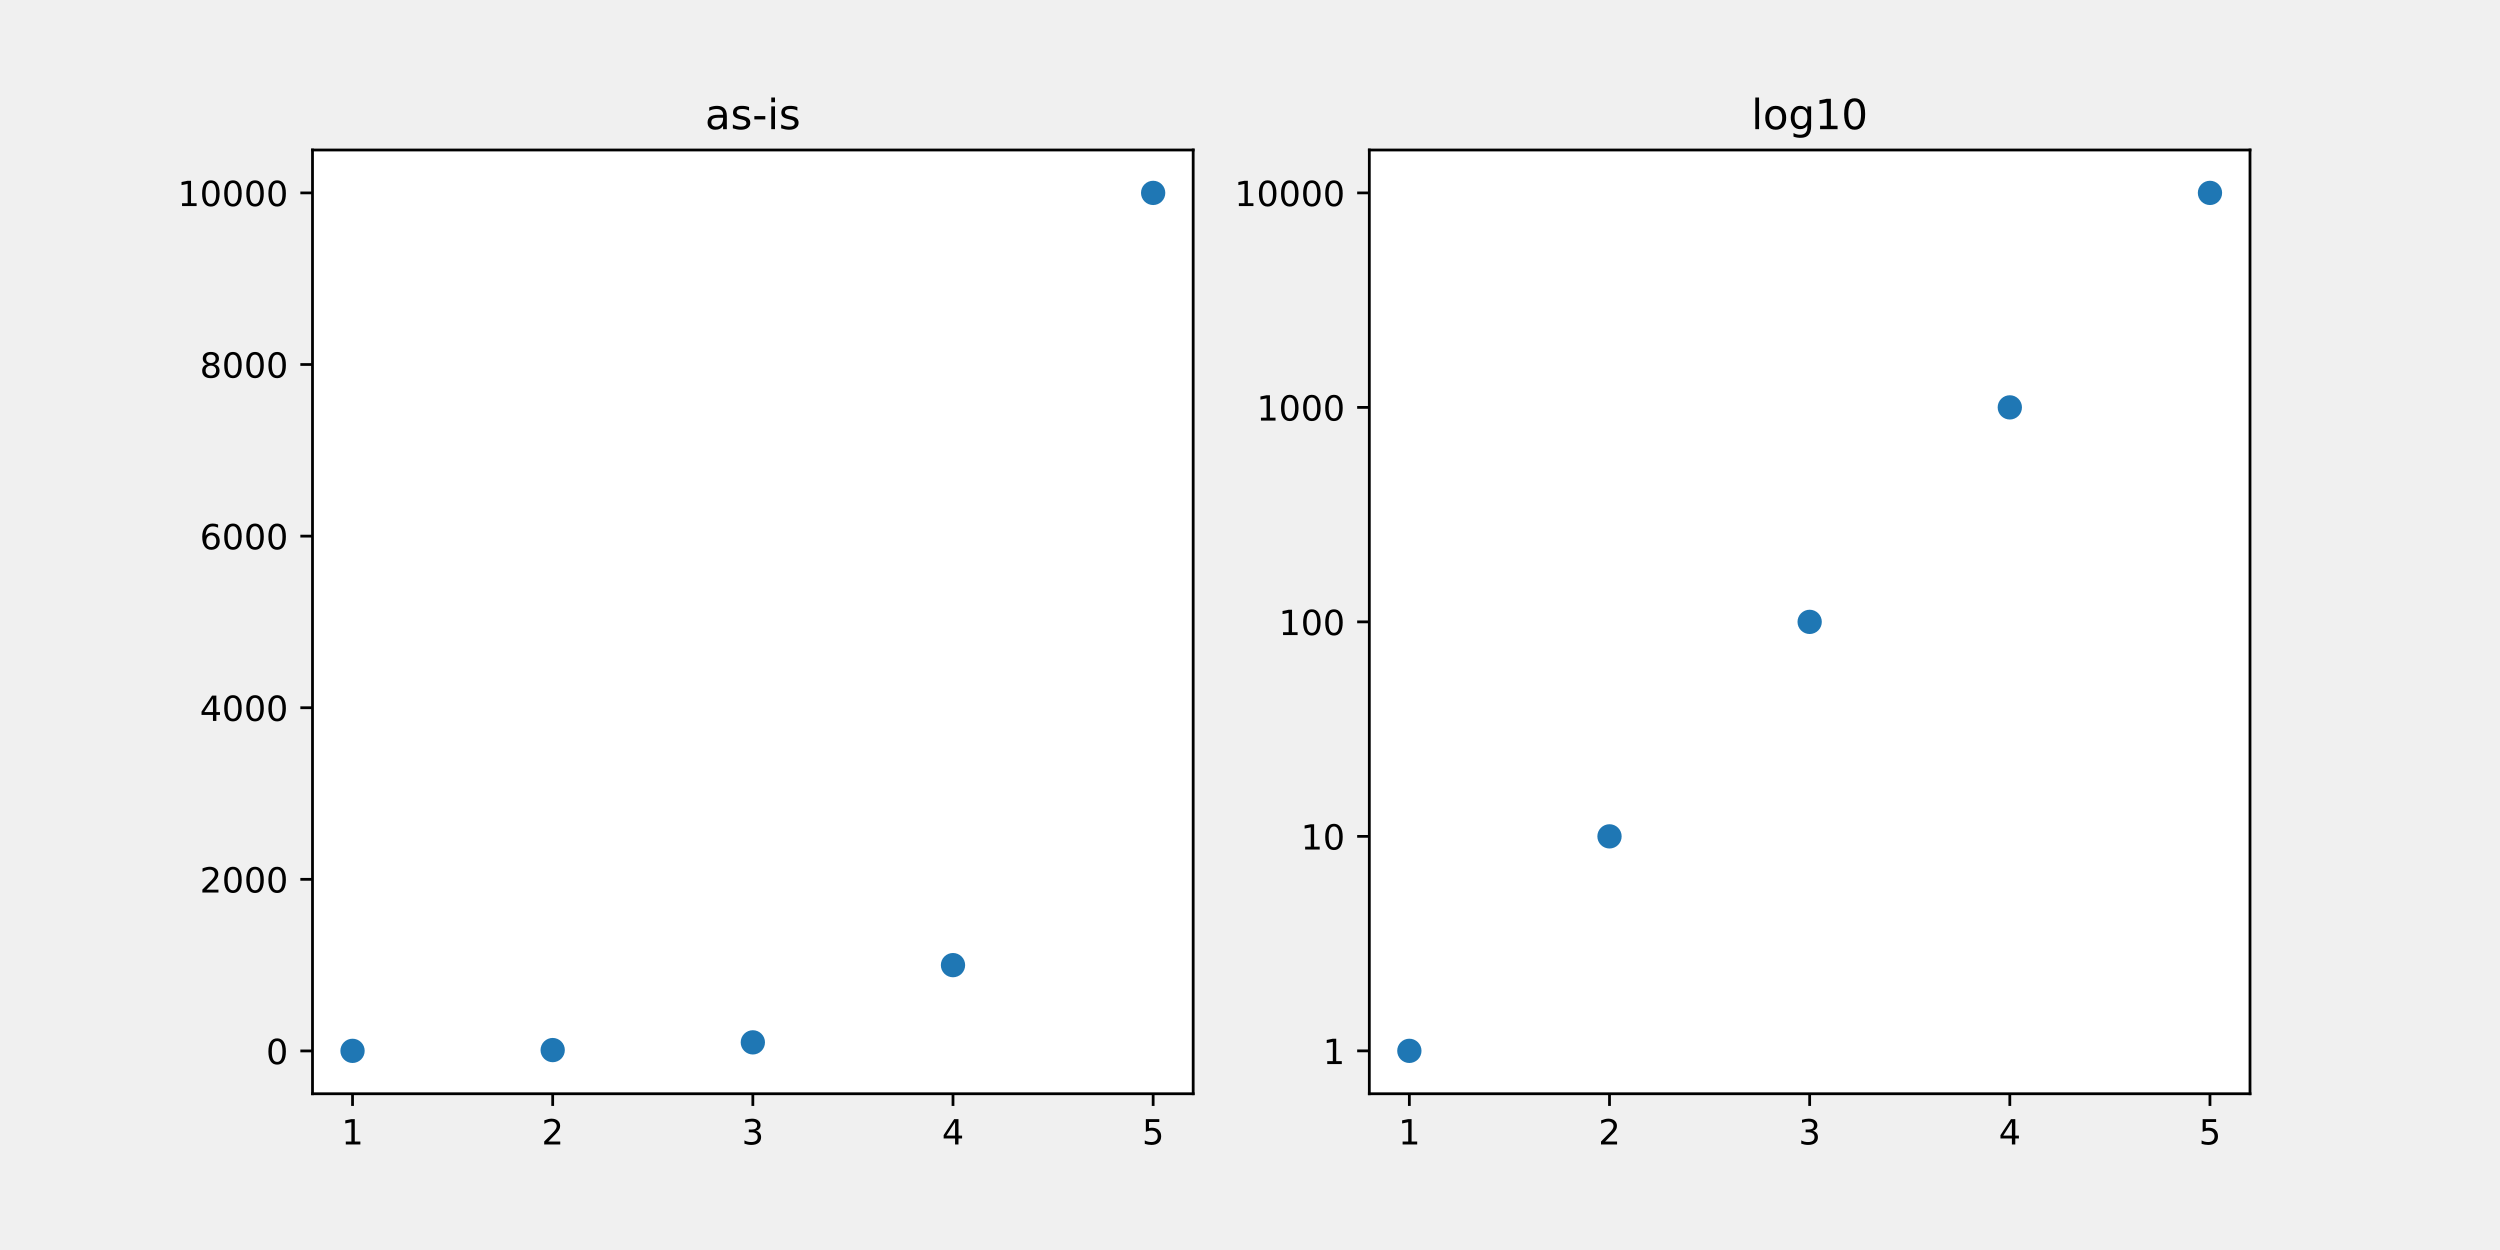
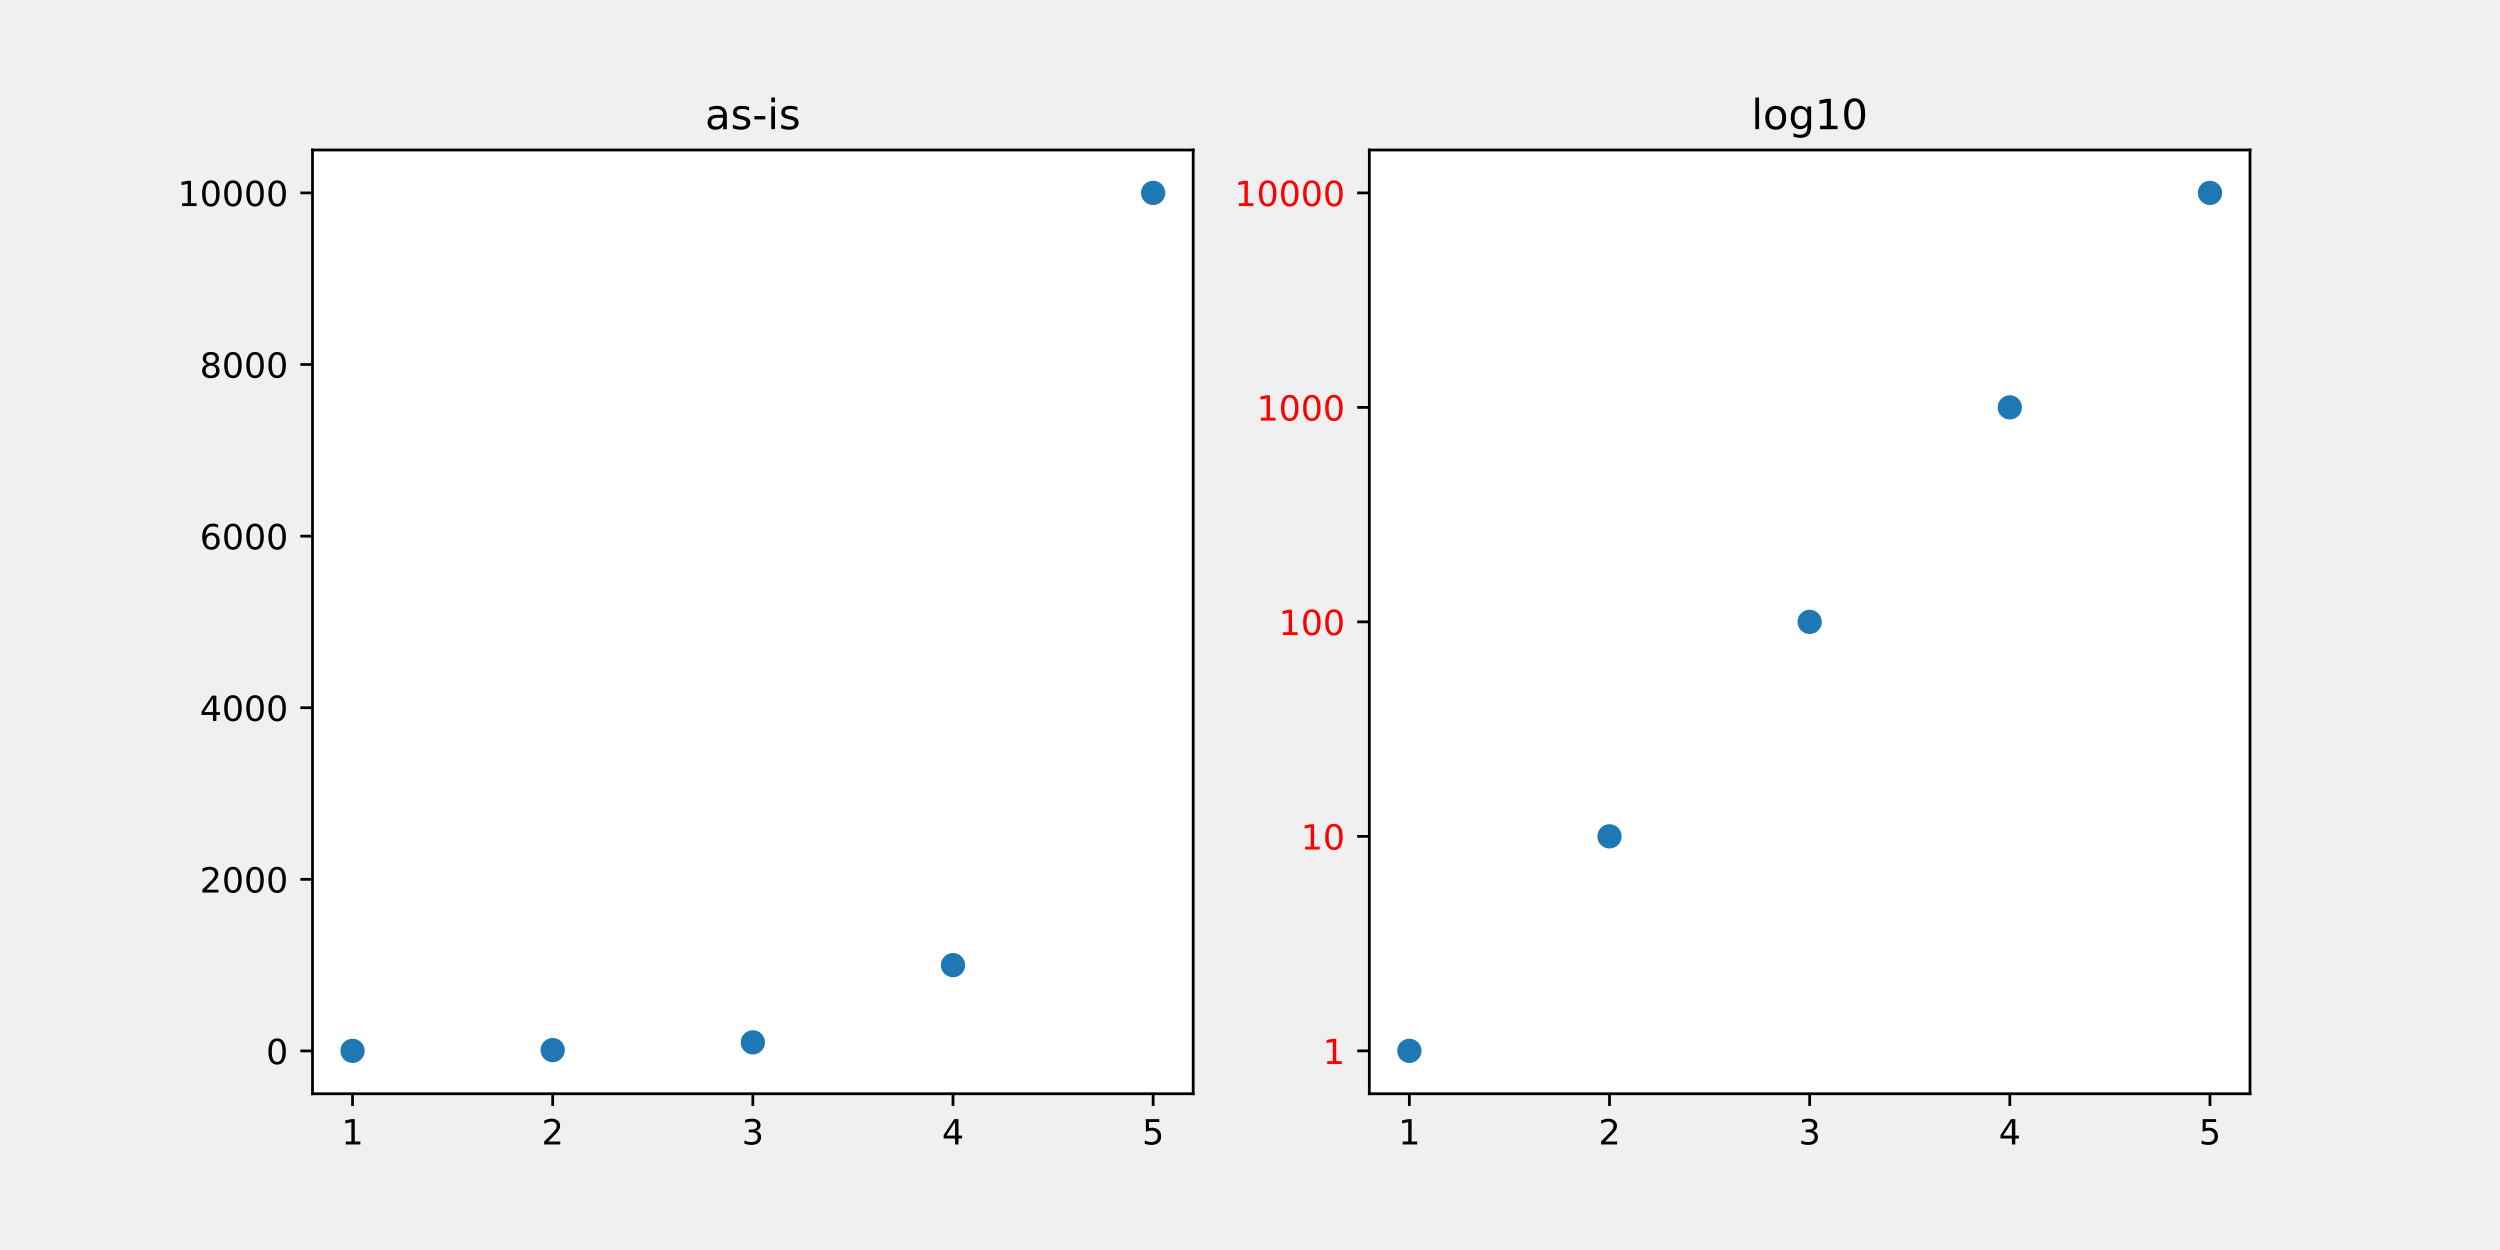
<svg xmlns="http://www.w3.org/2000/svg" xmlns:xlink="http://www.w3.org/1999/xlink" width="720pt" height="360pt" viewBox="0 0 720 360" version="1.1">
  <defs>
    <style type="text/css">*{stroke-linejoin: round; stroke-linecap: butt}</style>
  </defs>
  <g id="figure_1">
    <g id="patch_1">
      <path d="M 0 360  L 720 360  L 720 0  L 0 0  L 0 360  z " style="fill: none" />
    </g>
    <g id="axes_1">
      <g id="patch_2">
        <path d="M 90 315  L 343.636 315  L 343.636 43.2  L 90 43.2  z " style="fill: #ffffff" />
      </g>
      <g id="PathCollection_1">
        <defs>
-           <path id="m445194107f" d="M 0 3  C 0.796 3 1.559 2.684 2.121 2.121  C 2.684 1.559 3 0.796 3 0  C 3 -0.796 2.684 -1.559 2.121 -2.121  C 1.559 -2.684 0.796 -3 0 -3  C -0.796 -3 -1.559 -2.684 -2.121 -2.121  C -2.684 -1.559 -3 -0.796 -3 0  C -3 0.796 -2.684 1.559 -2.121 2.121  C -1.559 2.684 -0.796 3 0 3  z " style="stroke: #1f77b4" />
+           <path id="mef20db6974" d="M 0 3  C 0.796 3 1.559 2.684 2.121 2.121  C 2.684 1.559 3 0.796 3 0  C 3 -0.796 2.684 -1.559 2.121 -2.121  C 1.559 -2.684 0.796 -3 0 -3  C -0.796 -3 -1.559 -2.684 -2.121 -2.121  C -2.684 -1.559 -3 -0.796 -3 0  C -3 0.796 -2.684 1.559 -2.121 2.121  C -1.559 2.684 -0.796 3 0 3  z " style="stroke: #1f77b4" />
        </defs>
-         <g clip-path="url(#p70351d8826)">
-           <use xlink:href="#m445194107f" x="101.529" y="302.645" style="fill: #1f77b4; stroke: #1f77b4" />
-           <use xlink:href="#m445194107f" x="159.174" y="302.423" style="fill: #1f77b4; stroke: #1f77b4" />
-           <use xlink:href="#m445194107f" x="216.818" y="300.199" style="fill: #1f77b4; stroke: #1f77b4" />
-           <use xlink:href="#m445194107f" x="274.463" y="277.959" style="fill: #1f77b4; stroke: #1f77b4" />
-           <use xlink:href="#m445194107f" x="332.107" y="55.555" style="fill: #1f77b4; stroke: #1f77b4" />
+         <g clip-path="url(#p681d62a026)">
+           <use xlink:href="#mef20db6974" x="101.529" y="302.645" style="fill: #1f77b4; stroke: #1f77b4" />
+           <use xlink:href="#mef20db6974" x="159.174" y="302.423" style="fill: #1f77b4; stroke: #1f77b4" />
+           <use xlink:href="#mef20db6974" x="216.818" y="300.199" style="fill: #1f77b4; stroke: #1f77b4" />
+           <use xlink:href="#mef20db6974" x="274.463" y="277.959" style="fill: #1f77b4; stroke: #1f77b4" />
+           <use xlink:href="#mef20db6974" x="332.107" y="55.555" style="fill: #1f77b4; stroke: #1f77b4" />
        </g>
      </g>
      <g id="matplotlib.axis_1">
        <g id="xtick_1">
          <g id="line2d_1">
            <defs>
-               <path id="m27f0f19b35" d="M 0 0  L 0 3.5  " style="stroke: #000000; stroke-width: 0.8" />
+               <path id="maead92164f" d="M 0 0  L 0 3.5  " style="stroke: #000000; stroke-width: 0.8" />
            </defs>
            <g>
-               <use xlink:href="#m27f0f19b35" x="101.529" y="315" style="stroke: #000000; stroke-width: 0.8" />
+               <use xlink:href="#maead92164f" x="101.529" y="315" style="stroke: #000000; stroke-width: 0.8" />
            </g>
          </g>
          <g id="text_1">
            <g transform="translate(98.34768 329.5984)scale(0.1 -0.1)">
              <defs>
                <path id="DejaVuSans-31" d="M 794 531  L 1825 531  L 1825 4091  L 703 3866  L 703 4441  L 1819 4666  L 2450 4666  L 2450 531  L 3481 531  L 3481 0  L 794 0  L 794 531  z " transform="scale(0.015625)" />
              </defs>
              <use xlink:href="#DejaVuSans-31" />
            </g>
          </g>
        </g>
        <g id="xtick_2">
          <g id="line2d_2">
            <g>
-               <use xlink:href="#m27f0f19b35" x="159.174" y="315" style="stroke: #000000; stroke-width: 0.8" />
+               <use xlink:href="#maead92164f" x="159.174" y="315" style="stroke: #000000; stroke-width: 0.8" />
            </g>
          </g>
          <g id="text_2">
            <g transform="translate(155.9923 329.5984)scale(0.1 -0.1)">
              <defs>
                <path id="DejaVuSans-32" d="M 1228 531  L 3431 531  L 3431 0  L 469 0  L 469 531  Q 828 903 1448 1529  Q 2069 2156 2228 2338  Q 2531 2678 2651 2914  Q 2772 3150 2772 3378  Q 2772 3750 2511 3984  Q 2250 4219 1831 4219  Q 1534 4219 1204 4116  Q 875 4013 500 3803  L 500 4441  Q 881 4594 1212 4672  Q 1544 4750 1819 4750  Q 2544 4750 2975 4387  Q 3406 4025 3406 3419  Q 3406 3131 3298 2873  Q 3191 2616 2906 2266  Q 2828 2175 2409 1742  Q 1991 1309 1228 531  z " transform="scale(0.015625)" />
              </defs>
              <use xlink:href="#DejaVuSans-32" />
            </g>
          </g>
        </g>
        <g id="xtick_3">
          <g id="line2d_3">
            <g>
-               <use xlink:href="#m27f0f19b35" x="216.818" y="315" style="stroke: #000000; stroke-width: 0.8" />
+               <use xlink:href="#maead92164f" x="216.818" y="315" style="stroke: #000000; stroke-width: 0.8" />
            </g>
          </g>
          <g id="text_3">
            <g transform="translate(213.6369 329.5984)scale(0.1 -0.1)">
              <defs>
                <path id="DejaVuSans-33" d="M 2597 2516  Q 3050 2419 3304 2112  Q 3559 1806 3559 1356  Q 3559 666 3084 287  Q 2609 -91 1734 -91  Q 1441 -91 1130 -33  Q 819 25 488 141  L 488 750  Q 750 597 1062 519  Q 1375 441 1716 441  Q 2309 441 2620 675  Q 2931 909 2931 1356  Q 2931 1769 2642 2001  Q 2353 2234 1838 2234  L 1294 2234  L 1294 2753  L 1863 2753  Q 2328 2753 2575 2939  Q 2822 3125 2822 3475  Q 2822 3834 2567 4026  Q 2313 4219 1838 4219  Q 1578 4219 1281 4162  Q 984 4106 628 3988  L 628 4550  Q 988 4650 1302 4700  Q 1616 4750 1894 4750  Q 2613 4750 3031 4423  Q 3450 4097 3450 3541  Q 3450 3153 3228 2886  Q 3006 2619 2597 2516  z " transform="scale(0.015625)" />
              </defs>
              <use xlink:href="#DejaVuSans-33" />
            </g>
          </g>
        </g>
        <g id="xtick_4">
          <g id="line2d_4">
            <g>
-               <use xlink:href="#m27f0f19b35" x="274.463" y="315" style="stroke: #000000; stroke-width: 0.8" />
+               <use xlink:href="#maead92164f" x="274.463" y="315" style="stroke: #000000; stroke-width: 0.8" />
            </g>
          </g>
          <g id="text_4">
            <g transform="translate(271.2816 329.5984)scale(0.1 -0.1)">
              <defs>
                <path id="DejaVuSans-34" d="M 2419 4116  L 825 1625  L 2419 1625  L 2419 4116  z M 2253 4666  L 3047 4666  L 3047 1625  L 3713 1625  L 3713 1100  L 3047 1100  L 3047 0  L 2419 0  L 2419 1100  L 313 1100  L 313 1709  L 2253 4666  z " transform="scale(0.015625)" />
              </defs>
              <use xlink:href="#DejaVuSans-34" />
            </g>
          </g>
        </g>
        <g id="xtick_5">
          <g id="line2d_5">
            <g>
-               <use xlink:href="#m27f0f19b35" x="332.107" y="315" style="stroke: #000000; stroke-width: 0.8" />
+               <use xlink:href="#maead92164f" x="332.107" y="315" style="stroke: #000000; stroke-width: 0.8" />
            </g>
          </g>
          <g id="text_5">
            <g transform="translate(328.9262 329.5984)scale(0.1 -0.1)">
              <defs>
                <path id="DejaVuSans-35" d="M 691 4666  L 3169 4666  L 3169 4134  L 1269 4134  L 1269 2991  Q 1406 3038 1543 3061  Q 1681 3084 1819 3084  Q 2600 3084 3056 2656  Q 3513 2228 3513 1497  Q 3513 744 3044 326  Q 2575 -91 1722 -91  Q 1428 -91 1123 -41  Q 819 9 494 109  L 494 744  Q 775 591 1075 516  Q 1375 441 1709 441  Q 2250 441 2565 725  Q 2881 1009 2881 1497  Q 2881 1984 2565 2268  Q 2250 2553 1709 2553  Q 1456 2553 1204 2497  Q 953 2441 691 2322  L 691 4666  z " transform="scale(0.015625)" />
              </defs>
              <use xlink:href="#DejaVuSans-35" />
            </g>
          </g>
        </g>
      </g>
      <g id="matplotlib.axis_2">
        <g id="ytick_1">
          <g id="line2d_6">
            <defs>
-               <path id="md1c8be0e04" d="M 0 0  L -3.5 0  " style="stroke: #000000; stroke-width: 0.8" />
+               <path id="mf11ed5bad6" d="M 0 0  L -3.5 0  " style="stroke: #000000; stroke-width: 0.8" />
            </defs>
            <g>
-               <use xlink:href="#md1c8be0e04" x="90" y="302.67" style="stroke: #000000; stroke-width: 0.8" />
+               <use xlink:href="#mf11ed5bad6" x="90" y="302.67" style="stroke: #000000; stroke-width: 0.8" />
            </g>
          </g>
          <g id="text_6">
            <g transform="translate(76.6375 306.4694)scale(0.1 -0.1)">
              <defs>
                <path id="DejaVuSans-30" d="M 2034 4250  Q 1547 4250 1301 3770  Q 1056 3291 1056 2328  Q 1056 1369 1301 889  Q 1547 409 2034 409  Q 2525 409 2770 889  Q 3016 1369 3016 2328  Q 3016 3291 2770 3770  Q 2525 4250 2034 4250  z M 2034 4750  Q 2819 4750 3233 4129  Q 3647 3509 3647 2328  Q 3647 1150 3233 529  Q 2819 -91 2034 -91  Q 1250 -91 836 529  Q 422 1150 422 2328  Q 422 3509 836 4129  Q 1250 4750 2034 4750  z " transform="scale(0.015625)" />
              </defs>
              <use xlink:href="#DejaVuSans-30" />
            </g>
          </g>
        </g>
        <g id="ytick_2">
          <g id="line2d_7">
            <g>
-               <use xlink:href="#md1c8be0e04" x="90" y="253.247" style="stroke: #000000; stroke-width: 0.8" />
+               <use xlink:href="#mf11ed5bad6" x="90" y="253.247" style="stroke: #000000; stroke-width: 0.8" />
            </g>
          </g>
          <g id="text_7">
            <g transform="translate(57.55 257.0463)scale(0.1 -0.1)">
              <use xlink:href="#DejaVuSans-32" />
              <use xlink:href="#DejaVuSans-30" x="63.623" />
              <use xlink:href="#DejaVuSans-30" x="127.246" />
              <use xlink:href="#DejaVuSans-30" x="190.869" />
            </g>
          </g>
        </g>
        <g id="ytick_3">
          <g id="line2d_8">
            <g>
-               <use xlink:href="#md1c8be0e04" x="90" y="203.824" style="stroke: #000000; stroke-width: 0.8" />
+               <use xlink:href="#mf11ed5bad6" x="90" y="203.824" style="stroke: #000000; stroke-width: 0.8" />
            </g>
          </g>
          <g id="text_8">
            <g transform="translate(57.55 207.6231)scale(0.1 -0.1)">
              <use xlink:href="#DejaVuSans-34" />
              <use xlink:href="#DejaVuSans-30" x="63.623" />
              <use xlink:href="#DejaVuSans-30" x="127.246" />
              <use xlink:href="#DejaVuSans-30" x="190.869" />
            </g>
          </g>
        </g>
        <g id="ytick_4">
          <g id="line2d_9">
            <g>
-               <use xlink:href="#md1c8be0e04" x="90" y="154.401" style="stroke: #000000; stroke-width: 0.8" />
+               <use xlink:href="#mf11ed5bad6" x="90" y="154.401" style="stroke: #000000; stroke-width: 0.8" />
            </g>
          </g>
          <g id="text_9">
            <g transform="translate(57.55 158.2)scale(0.1 -0.1)">
              <defs>
                <path id="DejaVuSans-36" d="M 2113 2584  Q 1688 2584 1439 2293  Q 1191 2003 1191 1497  Q 1191 994 1439 701  Q 1688 409 2113 409  Q 2538 409 2786 701  Q 3034 994 3034 1497  Q 3034 2003 2786 2293  Q 2538 2584 2113 2584  z M 3366 4563  L 3366 3988  Q 3128 4100 2886 4159  Q 2644 4219 2406 4219  Q 1781 4219 1451 3797  Q 1122 3375 1075 2522  Q 1259 2794 1537 2939  Q 1816 3084 2150 3084  Q 2853 3084 3261 2657  Q 3669 2231 3669 1497  Q 3669 778 3244 343  Q 2819 -91 2113 -91  Q 1303 -91 875 529  Q 447 1150 447 2328  Q 447 3434 972 4092  Q 1497 4750 2381 4750  Q 2619 4750 2861 4703  Q 3103 4656 3366 4563  z " transform="scale(0.015625)" />
              </defs>
              <use xlink:href="#DejaVuSans-36" />
              <use xlink:href="#DejaVuSans-30" x="63.623" />
              <use xlink:href="#DejaVuSans-30" x="127.246" />
              <use xlink:href="#DejaVuSans-30" x="190.869" />
            </g>
          </g>
        </g>
        <g id="ytick_5">
          <g id="line2d_10">
            <g>
-               <use xlink:href="#md1c8be0e04" x="90" y="104.978" style="stroke: #000000; stroke-width: 0.8" />
+               <use xlink:href="#mf11ed5bad6" x="90" y="104.978" style="stroke: #000000; stroke-width: 0.8" />
            </g>
          </g>
          <g id="text_10">
            <g transform="translate(57.55 108.7769)scale(0.1 -0.1)">
              <defs>
                <path id="DejaVuSans-38" d="M 2034 2216  Q 1584 2216 1326 1975  Q 1069 1734 1069 1313  Q 1069 891 1326 650  Q 1584 409 2034 409  Q 2484 409 2743 651  Q 3003 894 3003 1313  Q 3003 1734 2745 1975  Q 2488 2216 2034 2216  z M 1403 2484  Q 997 2584 770 2862  Q 544 3141 544 3541  Q 544 4100 942 4425  Q 1341 4750 2034 4750  Q 2731 4750 3128 4425  Q 3525 4100 3525 3541  Q 3525 3141 3298 2862  Q 3072 2584 2669 2484  Q 3125 2378 3379 2068  Q 3634 1759 3634 1313  Q 3634 634 3220 271  Q 2806 -91 2034 -91  Q 1263 -91 848 271  Q 434 634 434 1313  Q 434 1759 690 2068  Q 947 2378 1403 2484  z M 1172 3481  Q 1172 3119 1398 2916  Q 1625 2713 2034 2713  Q 2441 2713 2670 2916  Q 2900 3119 2900 3481  Q 2900 3844 2670 4047  Q 2441 4250 2034 4250  Q 1625 4250 1398 4047  Q 1172 3844 1172 3481  z " transform="scale(0.015625)" />
              </defs>
              <use xlink:href="#DejaVuSans-38" />
              <use xlink:href="#DejaVuSans-30" x="63.623" />
              <use xlink:href="#DejaVuSans-30" x="127.246" />
              <use xlink:href="#DejaVuSans-30" x="190.869" />
            </g>
          </g>
        </g>
        <g id="ytick_6">
          <g id="line2d_11">
            <g>
-               <use xlink:href="#md1c8be0e04" x="90" y="55.555" style="stroke: #000000; stroke-width: 0.8" />
+               <use xlink:href="#mf11ed5bad6" x="90" y="55.555" style="stroke: #000000; stroke-width: 0.8" />
            </g>
          </g>
          <g id="text_11">
            <g transform="translate(51.1875 59.35376)scale(0.1 -0.1)">
              <use xlink:href="#DejaVuSans-31" />
              <use xlink:href="#DejaVuSans-30" x="63.623" />
              <use xlink:href="#DejaVuSans-30" x="127.246" />
              <use xlink:href="#DejaVuSans-30" x="190.869" />
              <use xlink:href="#DejaVuSans-30" x="254.492" />
            </g>
          </g>
        </g>
      </g>
      <g id="patch_3">
        <path d="M 90 315  L 90 43.2  " style="fill: none; stroke: #000000; stroke-width: 0.8; stroke-linejoin: miter; stroke-linecap: square" />
      </g>
      <g id="patch_4">
        <path d="M 343.636 315  L 343.636 43.2  " style="fill: none; stroke: #000000; stroke-width: 0.8; stroke-linejoin: miter; stroke-linecap: square" />
      </g>
      <g id="patch_5">
        <path d="M 90 315  L 343.636 315  " style="fill: none; stroke: #000000; stroke-width: 0.8; stroke-linejoin: miter; stroke-linecap: square" />
      </g>
      <g id="patch_6">
        <path d="M 90 43.2  L 343.636 43.2  " style="fill: none; stroke: #000000; stroke-width: 0.8; stroke-linejoin: miter; stroke-linecap: square" />
      </g>
      <g id="text_12">
        <g transform="translate(203.0585 37.2)scale(0.12 -0.12)">
          <defs>
            <path id="DejaVuSans-61" d="M 2194 1759  Q 1497 1759 1228 1600  Q 959 1441 959 1056  Q 959 750 1161 570  Q 1363 391 1709 391  Q 2188 391 2477 730  Q 2766 1069 2766 1631  L 2766 1759  L 2194 1759  z M 3341 1997  L 3341 0  L 2766 0  L 2766 531  Q 2569 213 2275 61  Q 1981 -91 1556 -91  Q 1019 -91 701 211  Q 384 513 384 1019  Q 384 1609 779 1909  Q 1175 2209 1959 2209  L 2766 2209  L 2766 2266  Q 2766 2663 2505 2880  Q 2244 3097 1772 3097  Q 1472 3097 1187 3025  Q 903 2953 641 2809  L 641 3341  Q 956 3463 1253 3523  Q 1550 3584 1831 3584  Q 2591 3584 2966 3190  Q 3341 2797 3341 1997  z " transform="scale(0.015625)" />
            <path id="DejaVuSans-73" d="M 2834 3397  L 2834 2853  Q 2591 2978 2328 3040  Q 2066 3103 1784 3103  Q 1356 3103 1142 2972  Q 928 2841 928 2578  Q 928 2378 1081 2264  Q 1234 2150 1697 2047  L 1894 2003  Q 2506 1872 2764 1633  Q 3022 1394 3022 966  Q 3022 478 2636 193  Q 2250 -91 1575 -91  Q 1294 -91 989 -36  Q 684 19 347 128  L 347 722  Q 666 556 975 473  Q 1284 391 1588 391  Q 1994 391 2212 530  Q 2431 669 2431 922  Q 2431 1156 2273 1281  Q 2116 1406 1581 1522  L 1381 1569  Q 847 1681 609 1914  Q 372 2147 372 2553  Q 372 3047 722 3315  Q 1072 3584 1716 3584  Q 2034 3584 2315 3537  Q 2597 3491 2834 3397  z " transform="scale(0.015625)" />
            <path id="DejaVuSans-2d" d="M 313 2009  L 1997 2009  L 1997 1497  L 313 1497  L 313 2009  z " transform="scale(0.015625)" />
            <path id="DejaVuSans-69" d="M 603 3500  L 1178 3500  L 1178 0  L 603 0  L 603 3500  z M 603 4863  L 1178 4863  L 1178 4134  L 603 4134  L 603 4863  z " transform="scale(0.015625)" />
          </defs>
          <use xlink:href="#DejaVuSans-61" />
          <use xlink:href="#DejaVuSans-73" x="61.279" />
          <use xlink:href="#DejaVuSans-2d" x="113.379" />
          <use xlink:href="#DejaVuSans-69" x="149.463" />
          <use xlink:href="#DejaVuSans-73" x="177.246" />
        </g>
      </g>
    </g>
    <g id="axes_2">
      <g id="patch_7">
        <path d="M 394.364 315  L 648 315  L 648 43.2  L 394.364 43.2  z " style="fill: #ffffff" />
      </g>
      <g id="PathCollection_2">
-         <g clip-path="url(#peb4bf6f26c)">
-           <use xlink:href="#m445194107f" x="405.893" y="302.645" style="fill: #1f77b4; stroke: #1f77b4" />
-           <use xlink:href="#m445194107f" x="463.537" y="240.873" style="fill: #1f77b4; stroke: #1f77b4" />
-           <use xlink:href="#m445194107f" x="521.182" y="179.1" style="fill: #1f77b4; stroke: #1f77b4" />
-           <use xlink:href="#m445194107f" x="578.826" y="117.327" style="fill: #1f77b4; stroke: #1f77b4" />
-           <use xlink:href="#m445194107f" x="636.471" y="55.555" style="fill: #1f77b4; stroke: #1f77b4" />
+         <g clip-path="url(#p6ad3461292)">
+           <use xlink:href="#mef20db6974" x="405.893" y="302.645" style="fill: #1f77b4; stroke: #1f77b4" />
+           <use xlink:href="#mef20db6974" x="463.537" y="240.873" style="fill: #1f77b4; stroke: #1f77b4" />
+           <use xlink:href="#mef20db6974" x="521.182" y="179.1" style="fill: #1f77b4; stroke: #1f77b4" />
+           <use xlink:href="#mef20db6974" x="578.826" y="117.327" style="fill: #1f77b4; stroke: #1f77b4" />
+           <use xlink:href="#mef20db6974" x="636.471" y="55.555" style="fill: #1f77b4; stroke: #1f77b4" />
        </g>
      </g>
      <g id="matplotlib.axis_3">
        <g id="xtick_6">
          <g id="line2d_12">
            <g>
-               <use xlink:href="#m27f0f19b35" x="405.893" y="315" style="stroke: #000000; stroke-width: 0.8" />
+               <use xlink:href="#maead92164f" x="405.893" y="315" style="stroke: #000000; stroke-width: 0.8" />
            </g>
          </g>
          <g id="text_13">
            <g transform="translate(402.7113 329.5984)scale(0.1 -0.1)">
              <use xlink:href="#DejaVuSans-31" />
            </g>
          </g>
        </g>
        <g id="xtick_7">
          <g id="line2d_13">
            <g>
-               <use xlink:href="#m27f0f19b35" x="463.537" y="315" style="stroke: #000000; stroke-width: 0.8" />
+               <use xlink:href="#maead92164f" x="463.537" y="315" style="stroke: #000000; stroke-width: 0.8" />
            </g>
          </g>
          <g id="text_14">
            <g transform="translate(460.3559 329.5984)scale(0.1 -0.1)">
              <use xlink:href="#DejaVuSans-32" />
            </g>
          </g>
        </g>
        <g id="xtick_8">
          <g id="line2d_14">
            <g>
-               <use xlink:href="#m27f0f19b35" x="521.182" y="315" style="stroke: #000000; stroke-width: 0.8" />
+               <use xlink:href="#maead92164f" x="521.182" y="315" style="stroke: #000000; stroke-width: 0.8" />
            </g>
          </g>
          <g id="text_15">
            <g transform="translate(518.0006 329.5984)scale(0.1 -0.1)">
              <use xlink:href="#DejaVuSans-33" />
            </g>
          </g>
        </g>
        <g id="xtick_9">
          <g id="line2d_15">
            <g>
-               <use xlink:href="#m27f0f19b35" x="578.826" y="315" style="stroke: #000000; stroke-width: 0.8" />
+               <use xlink:href="#maead92164f" x="578.826" y="315" style="stroke: #000000; stroke-width: 0.8" />
            </g>
          </g>
          <g id="text_16">
            <g transform="translate(575.6452 329.5984)scale(0.1 -0.1)">
              <use xlink:href="#DejaVuSans-34" />
            </g>
          </g>
        </g>
        <g id="xtick_10">
          <g id="line2d_16">
            <g>
-               <use xlink:href="#m27f0f19b35" x="636.471" y="315" style="stroke: #000000; stroke-width: 0.8" />
+               <use xlink:href="#maead92164f" x="636.471" y="315" style="stroke: #000000; stroke-width: 0.8" />
            </g>
          </g>
          <g id="text_17">
            <g transform="translate(633.2898 329.5984)scale(0.1 -0.1)">
              <use xlink:href="#DejaVuSans-35" />
            </g>
          </g>
        </g>
      </g>
      <g id="matplotlib.axis_4">
        <g id="ytick_7">
          <g id="line2d_17">
            <g>
-               <use xlink:href="#md1c8be0e04" x="394.364" y="302.645" style="stroke: #000000; stroke-width: 0.8" />
+               <use xlink:href="#mf11ed5bad6" x="394.364" y="302.645" style="stroke: #000000; stroke-width: 0.8" />
            </g>
          </g>
          <g id="text_18">
-             <g transform="translate(381.0011 306.4447)scale(0.1 -0.1)">
+             <g style="fill: #ff0000" transform="translate(381.0011 306.4447)scale(0.1 -0.1)">
              <use xlink:href="#DejaVuSans-31" />
            </g>
          </g>
        </g>
        <g id="ytick_8">
          <g id="line2d_18">
            <g>
-               <use xlink:href="#md1c8be0e04" x="394.364" y="240.873" style="stroke: #000000; stroke-width: 0.8" />
+               <use xlink:href="#mf11ed5bad6" x="394.364" y="240.873" style="stroke: #000000; stroke-width: 0.8" />
            </g>
          </g>
          <g id="text_19">
-             <g transform="translate(374.6386 244.6719)scale(0.1 -0.1)">
+             <g style="fill: #ff0000" transform="translate(374.6386 244.6719)scale(0.1 -0.1)">
              <use xlink:href="#DejaVuSans-31" />
              <use xlink:href="#DejaVuSans-30" x="63.623" />
            </g>
          </g>
        </g>
        <g id="ytick_9">
          <g id="line2d_19">
            <g>
-               <use xlink:href="#md1c8be0e04" x="394.364" y="179.1" style="stroke: #000000; stroke-width: 0.8" />
+               <use xlink:href="#mf11ed5bad6" x="394.364" y="179.1" style="stroke: #000000; stroke-width: 0.8" />
            </g>
          </g>
          <g id="text_20">
-             <g transform="translate(368.2761 182.8992)scale(0.1 -0.1)">
+             <g style="fill: #ff0000" transform="translate(368.2761 182.8992)scale(0.1 -0.1)">
              <use xlink:href="#DejaVuSans-31" />
              <use xlink:href="#DejaVuSans-30" x="63.623" />
              <use xlink:href="#DejaVuSans-30" x="127.246" />
            </g>
          </g>
        </g>
        <g id="ytick_10">
          <g id="line2d_20">
            <g>
-               <use xlink:href="#md1c8be0e04" x="394.364" y="117.327" style="stroke: #000000; stroke-width: 0.8" />
+               <use xlink:href="#mf11ed5bad6" x="394.364" y="117.327" style="stroke: #000000; stroke-width: 0.8" />
            </g>
          </g>
          <g id="text_21">
-             <g transform="translate(361.9136 121.1265)scale(0.1 -0.1)">
+             <g style="fill: #ff0000" transform="translate(361.9136 121.1265)scale(0.1 -0.1)">
              <use xlink:href="#DejaVuSans-31" />
              <use xlink:href="#DejaVuSans-30" x="63.623" />
              <use xlink:href="#DejaVuSans-30" x="127.246" />
              <use xlink:href="#DejaVuSans-30" x="190.869" />
            </g>
          </g>
        </g>
        <g id="ytick_11">
          <g id="line2d_21">
            <g>
-               <use xlink:href="#md1c8be0e04" x="394.364" y="55.555" style="stroke: #000000; stroke-width: 0.8" />
+               <use xlink:href="#mf11ed5bad6" x="394.364" y="55.555" style="stroke: #000000; stroke-width: 0.8" />
            </g>
          </g>
          <g id="text_22">
-             <g transform="translate(355.5511 59.35376)scale(0.1 -0.1)">
+             <g style="fill: #ff0000" transform="translate(355.5511 59.35376)scale(0.1 -0.1)">
              <use xlink:href="#DejaVuSans-31" />
              <use xlink:href="#DejaVuSans-30" x="63.623" />
              <use xlink:href="#DejaVuSans-30" x="127.246" />
              <use xlink:href="#DejaVuSans-30" x="190.869" />
              <use xlink:href="#DejaVuSans-30" x="254.492" />
            </g>
          </g>
        </g>
      </g>
      <g id="patch_8">
        <path d="M 394.364 315  L 394.364 43.2  " style="fill: none; stroke: #000000; stroke-width: 0.8; stroke-linejoin: miter; stroke-linecap: square" />
      </g>
      <g id="patch_9">
        <path d="M 648 315  L 648 43.2  " style="fill: none; stroke: #000000; stroke-width: 0.8; stroke-linejoin: miter; stroke-linecap: square" />
      </g>
      <g id="patch_10">
        <path d="M 394.364 315  L 648 315  " style="fill: none; stroke: #000000; stroke-width: 0.8; stroke-linejoin: miter; stroke-linecap: square" />
      </g>
      <g id="patch_11">
        <path d="M 394.364 43.2  L 648 43.2  " style="fill: none; stroke: #000000; stroke-width: 0.8; stroke-linejoin: miter; stroke-linecap: square" />
      </g>
      <g id="text_23">
        <g transform="translate(504.3996 37.2)scale(0.12 -0.12)">
          <defs>
            <path id="DejaVuSans-6c" d="M 603 4863  L 1178 4863  L 1178 0  L 603 0  L 603 4863  z " transform="scale(0.015625)" />
            <path id="DejaVuSans-6f" d="M 1959 3097  Q 1497 3097 1228 2736  Q 959 2375 959 1747  Q 959 1119 1226 758  Q 1494 397 1959 397  Q 2419 397 2687 759  Q 2956 1122 2956 1747  Q 2956 2369 2687 2733  Q 2419 3097 1959 3097  z M 1959 3584  Q 2709 3584 3137 3096  Q 3566 2609 3566 1747  Q 3566 888 3137 398  Q 2709 -91 1959 -91  Q 1206 -91 779 398  Q 353 888 353 1747  Q 353 2609 779 3096  Q 1206 3584 1959 3584  z " transform="scale(0.015625)" />
            <path id="DejaVuSans-67" d="M 2906 1791  Q 2906 2416 2648 2759  Q 2391 3103 1925 3103  Q 1463 3103 1205 2759  Q 947 2416 947 1791  Q 947 1169 1205 825  Q 1463 481 1925 481  Q 2391 481 2648 825  Q 2906 1169 2906 1791  z M 3481 434  Q 3481 -459 3084 -895  Q 2688 -1331 1869 -1331  Q 1566 -1331 1297 -1286  Q 1028 -1241 775 -1147  L 775 -588  Q 1028 -725 1275 -790  Q 1522 -856 1778 -856  Q 2344 -856 2625 -561  Q 2906 -266 2906 331  L 2906 616  Q 2728 306 2450 153  Q 2172 0 1784 0  Q 1141 0 747 490  Q 353 981 353 1791  Q 353 2603 747 3093  Q 1141 3584 1784 3584  Q 2172 3584 2450 3431  Q 2728 3278 2906 2969  L 2906 3500  L 3481 3500  L 3481 434  z " transform="scale(0.015625)" />
          </defs>
          <use xlink:href="#DejaVuSans-6c" />
          <use xlink:href="#DejaVuSans-6f" x="27.783" />
          <use xlink:href="#DejaVuSans-67" x="88.965" />
          <use xlink:href="#DejaVuSans-31" x="152.441" />
          <use xlink:href="#DejaVuSans-30" x="216.064" />
        </g>
      </g>
    </g>
  </g>
  <defs>
-     <clipPath id="p70351d8826">
+     <clipPath id="p681d62a026">
      <rect x="90" y="43.2" width="253.636" height="271.8" />
    </clipPath>
-     <clipPath id="peb4bf6f26c">
+     <clipPath id="p6ad3461292">
      <rect x="394.364" y="43.2" width="253.636" height="271.8" />
    </clipPath>
  </defs>
</svg>
